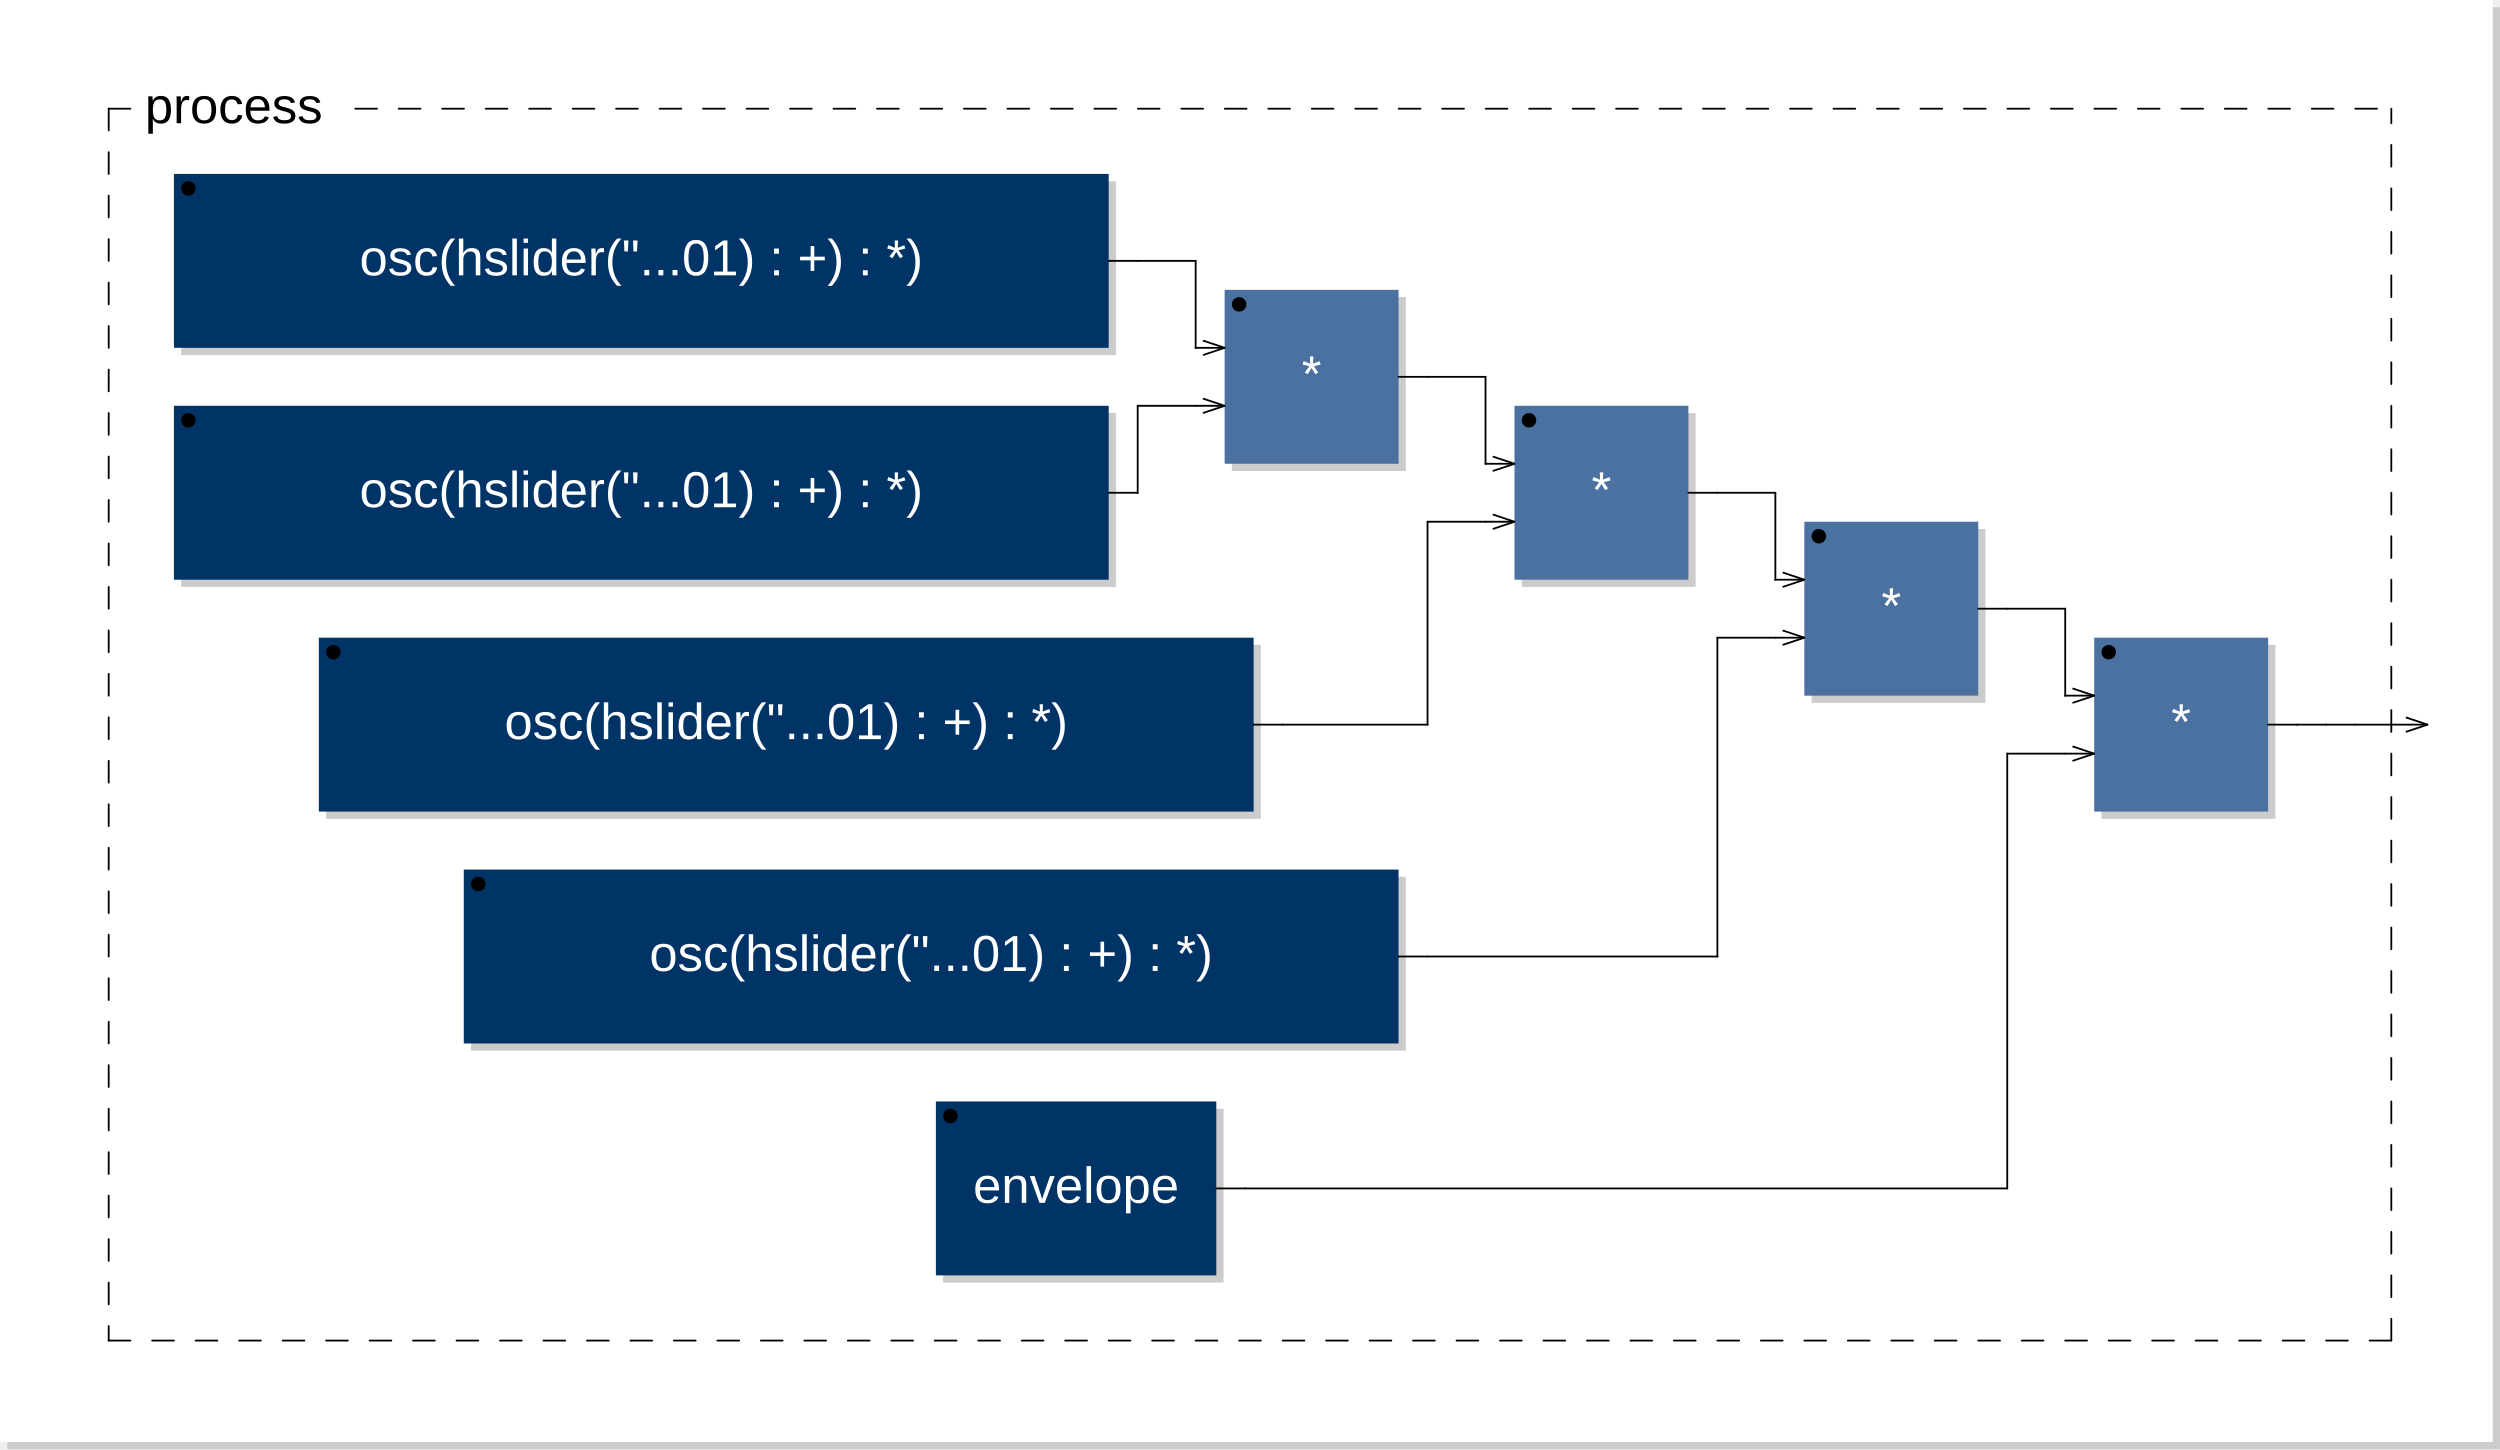
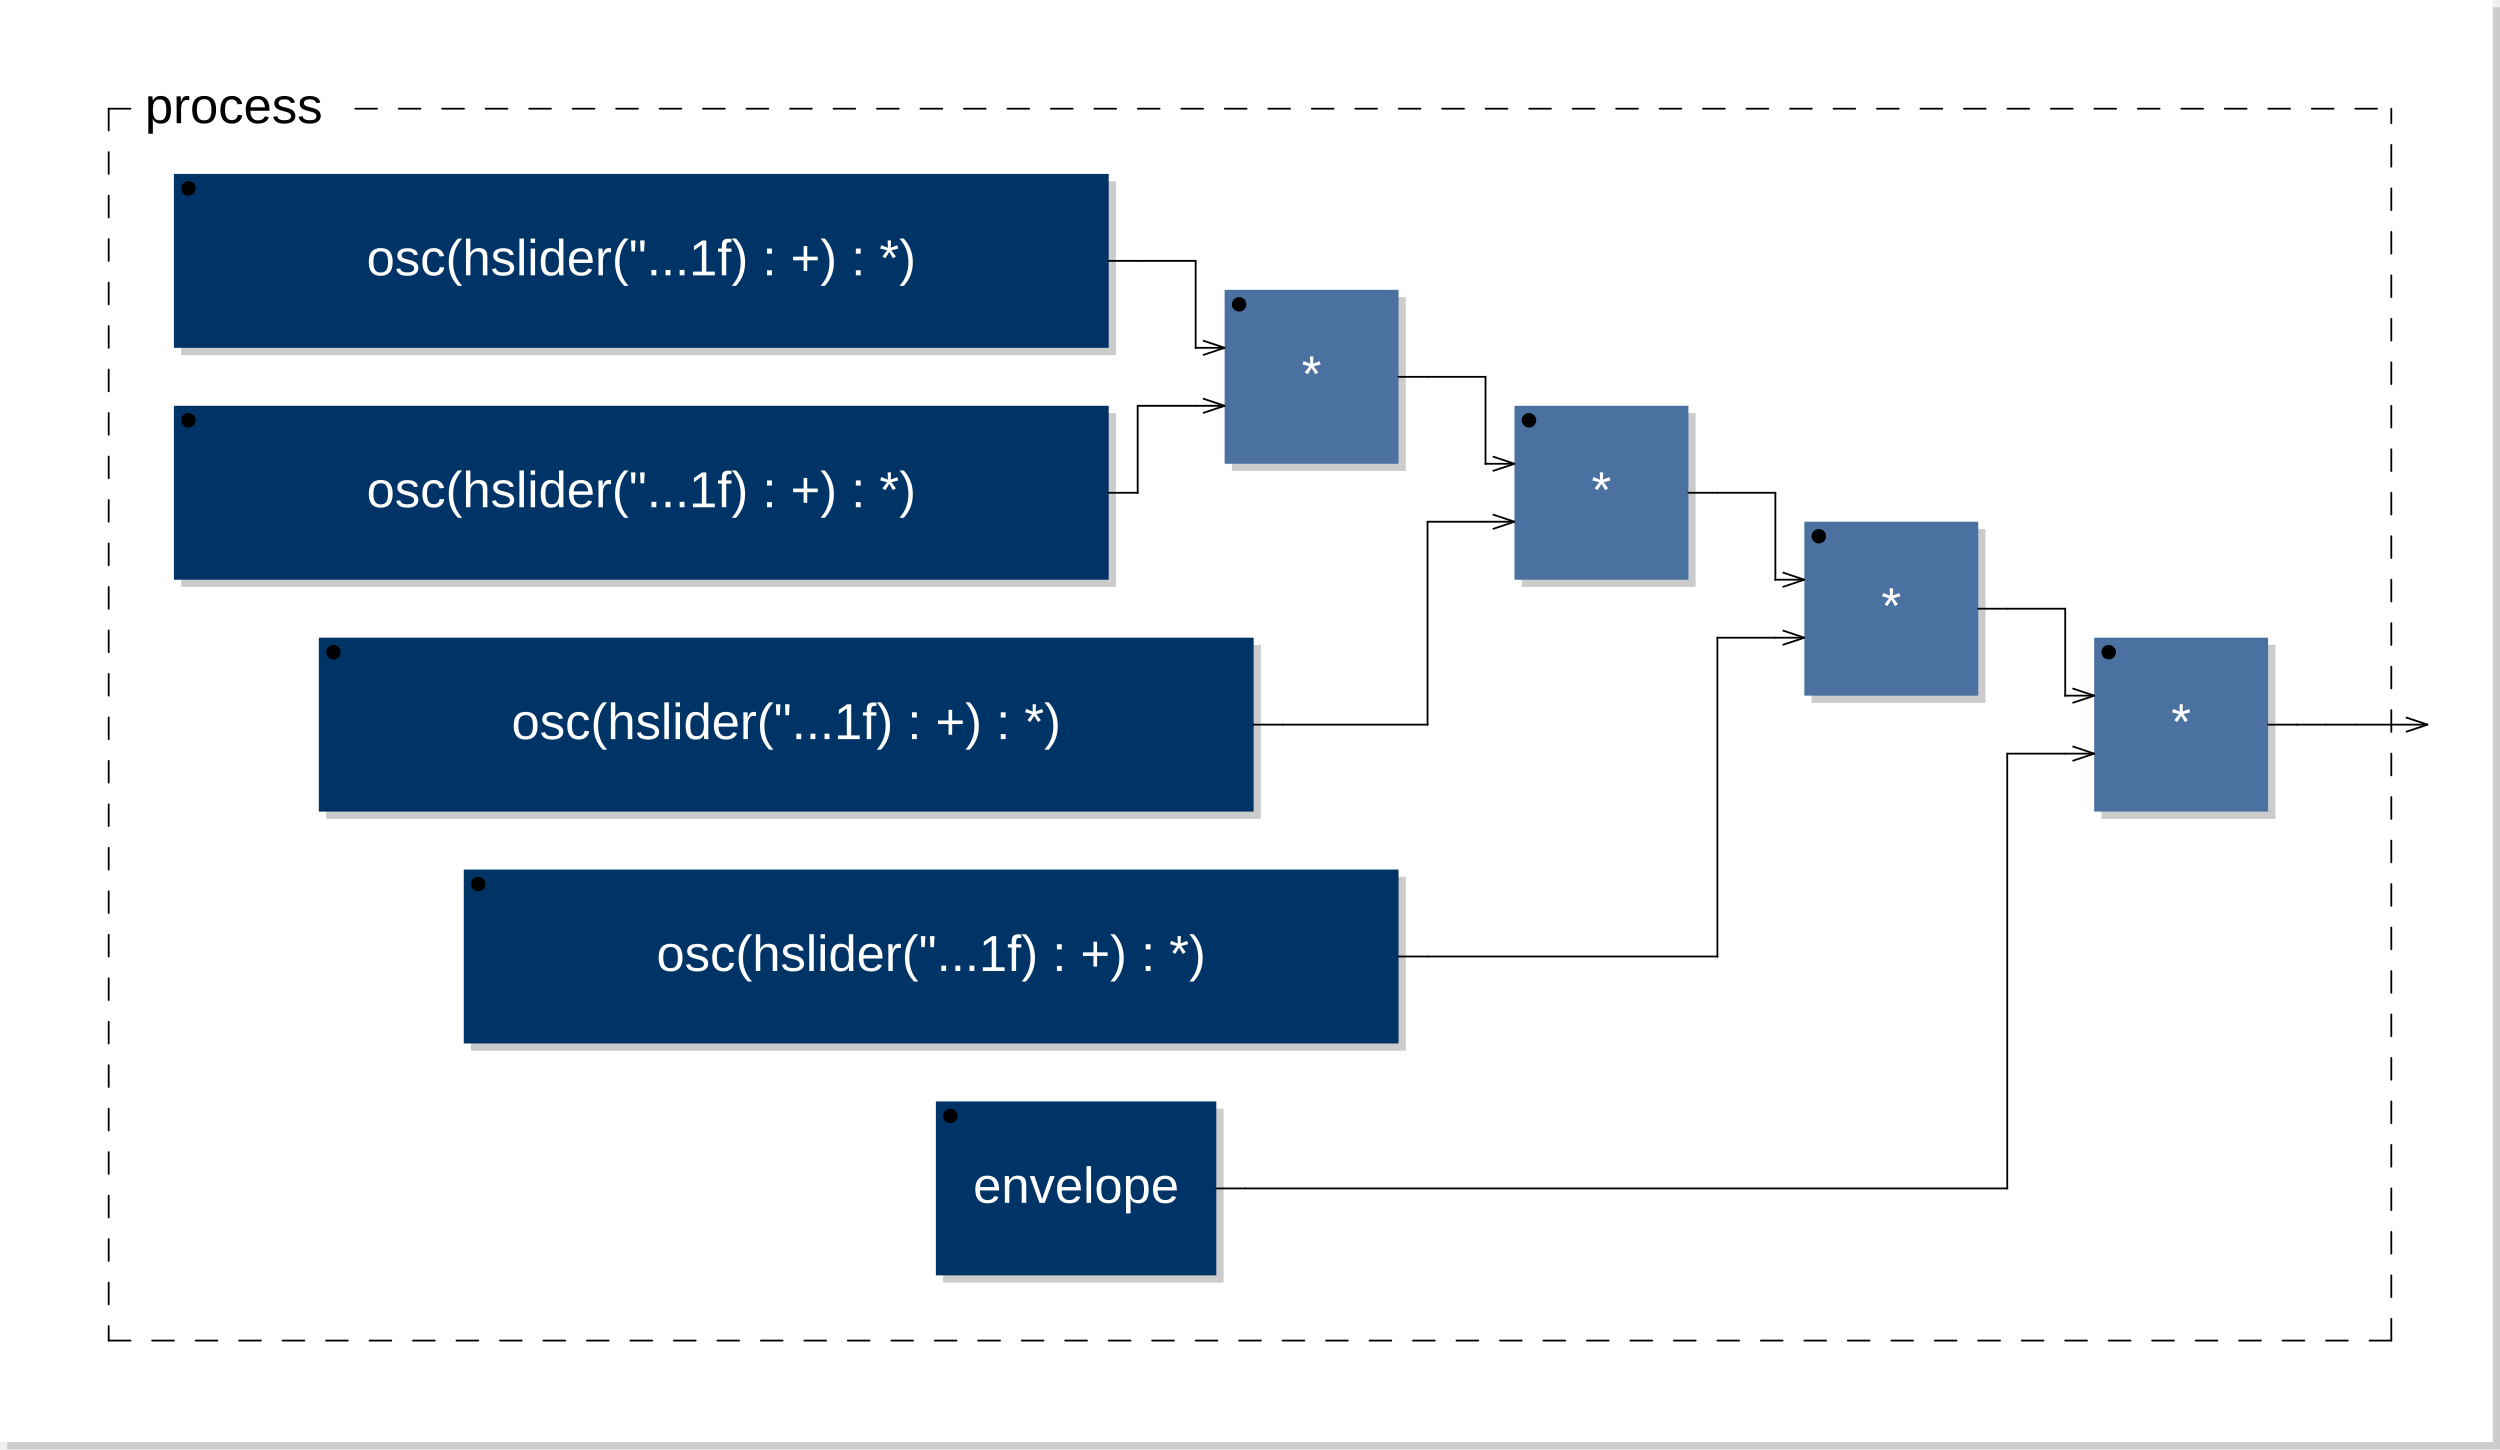
<svg xmlns="http://www.w3.org/2000/svg" xmlns:xlink="http://www.w3.org/1999/xlink" viewBox="0 0 345 200" width="172.5mm" height="100mm" version="1.1">
  <rect x="1" y="1" width="344" height="199" rx="0" ry="0" style="stroke:none;fill:#cccccc;" />
  <rect x="0" y="0" width="344" height="199" rx="0" ry="0" style="stroke:none;fill:#ffffff;" />
  <text x="10" y="7" font-family="Arial" font-size="7" />
-   <a xlink:href="osc-0x7f7e281d5300.svg">
+   <a xlink:href="osc-0x7f821af89c00.svg">
    <rect x="25" y="25" width="129" height="24" rx="0" ry="0" style="stroke:none;fill:#cccccc;" />
    <rect x="24" y="24" width="129" height="24" rx="0" ry="0" style="stroke:none;fill:#003366;" />
  </a>
-   <a xlink:href="osc-0x7f7e281d5300.svg">
-     <text x="88.5" y="38" font-family="Arial" font-size="7" text-anchor="middle" fill="#FFFFFF">osc(hslider("...01) : +) : *)</text>
+   <a xlink:href="osc-0x7f821af89c00.svg">
+     <text x="88.5" y="38" font-family="Arial" font-size="7" text-anchor="middle" fill="#FFFFFF">osc(hslider("...1f) : +) : *)</text>
  </a>
  <circle cx="26" cy="26" r="1" />
-   <a xlink:href="osc-0x7f7e281d56d0.svg">
+   <a xlink:href="osc-0x7f821af89f00.svg">
    <rect x="25" y="57" width="129" height="24" rx="0" ry="0" style="stroke:none;fill:#cccccc;" />
    <rect x="24" y="56" width="129" height="24" rx="0" ry="0" style="stroke:none;fill:#003366;" />
  </a>
-   <a xlink:href="osc-0x7f7e281d56d0.svg">
-     <text x="88.5" y="70" font-family="Arial" font-size="7" text-anchor="middle" fill="#FFFFFF">osc(hslider("...01) : +) : *)</text>
+   <a xlink:href="osc-0x7f821af89f00.svg">
+     <text x="88.5" y="70" font-family="Arial" font-size="7" text-anchor="middle" fill="#FFFFFF">osc(hslider("...1f) : +) : *)</text>
  </a>
  <circle cx="26" cy="58" r="1" />
  <rect x="170" y="41" width="24" height="24" rx="0" ry="0" style="stroke:none;fill:#cccccc;" />
  <rect x="169" y="40" width="24" height="24" rx="0" ry="0" style="stroke:none;fill:#4B71A1;" />
  <text x="181" y="54" font-family="Arial" font-size="7" text-anchor="middle" fill="#FFFFFF">*</text>
  <circle cx="171" cy="42" r="1" />
  <line x1="166" y1="47" x2="169" y2="48" transform="rotate(0,169,48)" style="stroke: black; stroke-width:0.25;" />
  <line x1="166" y1="49" x2="169" y2="48" transform="rotate(0,169,48)" style="stroke: black; stroke-width:0.25;" />
  <line x1="166" y1="55" x2="169" y2="56" transform="rotate(0,169,56)" style="stroke: black; stroke-width:0.25;" />
  <line x1="166" y1="57" x2="169" y2="56" transform="rotate(0,169,56)" style="stroke: black; stroke-width:0.25;" />
-   <a xlink:href="osc-0x7f7e281d5cc0.svg">
+   <a xlink:href="osc-0x7f821af8a3c0.svg">
    <rect x="45" y="89" width="129" height="24" rx="0" ry="0" style="stroke:none;fill:#cccccc;" />
    <rect x="44" y="88" width="129" height="24" rx="0" ry="0" style="stroke:none;fill:#003366;" />
  </a>
-   <a xlink:href="osc-0x7f7e281d5cc0.svg">
-     <text x="108.5" y="102" font-family="Arial" font-size="7" text-anchor="middle" fill="#FFFFFF">osc(hslider("...01) : +) : *)</text>
+   <a xlink:href="osc-0x7f821af8a3c0.svg">
+     <text x="108.5" y="102" font-family="Arial" font-size="7" text-anchor="middle" fill="#FFFFFF">osc(hslider("...1f) : +) : *)</text>
  </a>
  <circle cx="46" cy="90" r="1" />
  <rect x="210" y="57" width="24" height="24" rx="0" ry="0" style="stroke:none;fill:#cccccc;" />
  <rect x="209" y="56" width="24" height="24" rx="0" ry="0" style="stroke:none;fill:#4B71A1;" />
  <text x="221" y="70" font-family="Arial" font-size="7" text-anchor="middle" fill="#FFFFFF">*</text>
  <circle cx="211" cy="58" r="1" />
  <line x1="206" y1="63" x2="209" y2="64" transform="rotate(0,209,64)" style="stroke: black; stroke-width:0.25;" />
  <line x1="206" y1="65" x2="209" y2="64" transform="rotate(0,209,64)" style="stroke: black; stroke-width:0.25;" />
  <line x1="206" y1="71" x2="209" y2="72" transform="rotate(0,209,72)" style="stroke: black; stroke-width:0.25;" />
  <line x1="206" y1="73" x2="209" y2="72" transform="rotate(0,209,72)" style="stroke: black; stroke-width:0.25;" />
-   <a xlink:href="osc-0x7f7e281d62b0.svg">
+   <a xlink:href="osc-0x7f821af8a880.svg">
    <rect x="65" y="121" width="129" height="24" rx="0" ry="0" style="stroke:none;fill:#cccccc;" />
    <rect x="64" y="120" width="129" height="24" rx="0" ry="0" style="stroke:none;fill:#003366;" />
  </a>
-   <a xlink:href="osc-0x7f7e281d62b0.svg">
-     <text x="128.5" y="134" font-family="Arial" font-size="7" text-anchor="middle" fill="#FFFFFF">osc(hslider("...01) : +) : *)</text>
+   <a xlink:href="osc-0x7f821af8a880.svg">
+     <text x="128.5" y="134" font-family="Arial" font-size="7" text-anchor="middle" fill="#FFFFFF">osc(hslider("...1f) : +) : *)</text>
  </a>
  <circle cx="66" cy="122" r="1" />
  <rect x="250" y="73" width="24" height="24" rx="0" ry="0" style="stroke:none;fill:#cccccc;" />
  <rect x="249" y="72" width="24" height="24" rx="0" ry="0" style="stroke:none;fill:#4B71A1;" />
  <text x="261" y="86" font-family="Arial" font-size="7" text-anchor="middle" fill="#FFFFFF">*</text>
  <circle cx="251" cy="74" r="1" />
  <line x1="246" y1="79" x2="249" y2="80" transform="rotate(0,249,80)" style="stroke: black; stroke-width:0.25;" />
  <line x1="246" y1="81" x2="249" y2="80" transform="rotate(0,249,80)" style="stroke: black; stroke-width:0.25;" />
  <line x1="246" y1="87" x2="249" y2="88" transform="rotate(0,249,88)" style="stroke: black; stroke-width:0.25;" />
  <line x1="246" y1="89" x2="249" y2="88" transform="rotate(0,249,88)" style="stroke: black; stroke-width:0.25;" />
-   <a xlink:href="envelope-0x7f7e2802a3f0.svg">
+   <a xlink:href="envelope-0x7f821af895a0.svg">
    <rect x="130.15" y="153" width="38.7" height="24" rx="0" ry="0" style="stroke:none;fill:#cccccc;" />
    <rect x="129.15" y="152" width="38.7" height="24" rx="0" ry="0" style="stroke:none;fill:#003366;" />
  </a>
-   <a xlink:href="envelope-0x7f7e2802a3f0.svg">
+   <a xlink:href="envelope-0x7f821af895a0.svg">
    <text x="148.5" y="166" font-family="Arial" font-size="7" text-anchor="middle" fill="#FFFFFF">envelope</text>
  </a>
  <circle cx="131.15" cy="154" r="1" />
  <rect x="290" y="89" width="24" height="24" rx="0" ry="0" style="stroke:none;fill:#cccccc;" />
  <rect x="289" y="88" width="24" height="24" rx="0" ry="0" style="stroke:none;fill:#4B71A1;" />
  <text x="301" y="102" font-family="Arial" font-size="7" text-anchor="middle" fill="#FFFFFF">*</text>
  <circle cx="291" cy="90" r="1" />
  <line x1="286" y1="95" x2="289" y2="96" transform="rotate(0,289,96)" style="stroke: black; stroke-width:0.25;" />
  <line x1="286" y1="97" x2="289" y2="96" transform="rotate(0,289,96)" style="stroke: black; stroke-width:0.25;" />
  <line x1="286" y1="103" x2="289" y2="104" transform="rotate(0,289,104)" style="stroke: black; stroke-width:0.25;" />
  <line x1="286" y1="105" x2="289" y2="104" transform="rotate(0,289,104)" style="stroke: black; stroke-width:0.25;" />
  <line x1="15" y1="15" x2="15" y2="185" style="stroke: black; stroke-linecap:round; stroke-width:0.25; stroke-dasharray:3,3;" />
  <line x1="15" y1="185" x2="330" y2="185" style="stroke: black; stroke-linecap:round; stroke-width:0.25; stroke-dasharray:3,3;" />
  <line x1="330" y1="185" x2="330" y2="15" style="stroke: black; stroke-linecap:round; stroke-width:0.25; stroke-dasharray:3,3;" />
  <line x1="15" y1="15" x2="20" y2="15" style="stroke: black; stroke-linecap:round; stroke-width:0.25; stroke-dasharray:3,3;" />
  <line x1="49.025" y1="15" x2="330" y2="15" style="stroke: black; stroke-linecap:round; stroke-width:0.25; stroke-dasharray:3,3;" />
  <text x="20" y="17" font-family="Arial" font-size="7">process</text>
  <line x1="332" y1="99" x2="335" y2="100" transform="rotate(0,335,100)" style="stroke: black; stroke-width:0.25;" />
  <line x1="332" y1="101" x2="335" y2="100" transform="rotate(0,335,100)" style="stroke: black; stroke-width:0.25;" />
  <line x1="153" y1="36" x2="157" y2="36" style="stroke:black; stroke-linecap:round; stroke-width:0.25;" />
  <line x1="153" y1="68" x2="157" y2="68" style="stroke:black; stroke-linecap:round; stroke-width:0.25;" />
  <line x1="157" y1="36" x2="165" y2="36" style="stroke:black; stroke-linecap:round; stroke-width:0.25;" />
  <line x1="157" y1="56" x2="165" y2="56" style="stroke:black; stroke-linecap:round; stroke-width:0.25;" />
  <line x1="157" y1="68" x2="157" y2="56" style="stroke:black; stroke-linecap:round; stroke-width:0.25;" />
  <line x1="157" y1="68" x2="157" y2="68" style="stroke:black; stroke-linecap:round; stroke-width:0.25;" />
  <line x1="165" y1="36" x2="165" y2="48" style="stroke:black; stroke-linecap:round; stroke-width:0.25;" />
  <line x1="165" y1="48" x2="165" y2="48" style="stroke:black; stroke-linecap:round; stroke-width:0.25;" />
  <line x1="165" y1="48" x2="169" y2="48" style="stroke:black; stroke-linecap:round; stroke-width:0.25;" />
  <line x1="165" y1="56" x2="169" y2="56" style="stroke:black; stroke-linecap:round; stroke-width:0.25;" />
  <line x1="167.85" y1="164" x2="171.85" y2="164" style="stroke:black; stroke-linecap:round; stroke-width:0.25;" />
  <line x1="171.85" y1="164" x2="277" y2="164" style="stroke:black; stroke-linecap:round; stroke-width:0.25;" />
  <line x1="173" y1="100" x2="177" y2="100" style="stroke:black; stroke-linecap:round; stroke-width:0.25;" />
  <line x1="177" y1="100" x2="197" y2="100" style="stroke:black; stroke-linecap:round; stroke-width:0.25;" />
  <line x1="193" y1="52" x2="197" y2="52" style="stroke:black; stroke-linecap:round; stroke-width:0.25;" />
  <line x1="193" y1="132" x2="197" y2="132" style="stroke:black; stroke-linecap:round; stroke-width:0.25;" />
  <line x1="197" y1="52" x2="205" y2="52" style="stroke:black; stroke-linecap:round; stroke-width:0.25;" />
  <line x1="197" y1="72" x2="205" y2="72" style="stroke:black; stroke-linecap:round; stroke-width:0.25;" />
  <line x1="197" y1="100" x2="197" y2="72" style="stroke:black; stroke-linecap:round; stroke-width:0.25;" />
  <line x1="197" y1="100" x2="197" y2="100" style="stroke:black; stroke-linecap:round; stroke-width:0.25;" />
  <line x1="197" y1="132" x2="237" y2="132" style="stroke:black; stroke-linecap:round; stroke-width:0.25;" />
  <line x1="205" y1="52" x2="205" y2="64" style="stroke:black; stroke-linecap:round; stroke-width:0.25;" />
  <line x1="205" y1="64" x2="205" y2="64" style="stroke:black; stroke-linecap:round; stroke-width:0.25;" />
  <line x1="205" y1="64" x2="209" y2="64" style="stroke:black; stroke-linecap:round; stroke-width:0.25;" />
  <line x1="205" y1="72" x2="209" y2="72" style="stroke:black; stroke-linecap:round; stroke-width:0.25;" />
  <line x1="233" y1="68" x2="237" y2="68" style="stroke:black; stroke-linecap:round; stroke-width:0.25;" />
  <line x1="237" y1="68" x2="245" y2="68" style="stroke:black; stroke-linecap:round; stroke-width:0.25;" />
  <line x1="237" y1="88" x2="245" y2="88" style="stroke:black; stroke-linecap:round; stroke-width:0.25;" />
  <line x1="237" y1="132" x2="237" y2="88" style="stroke:black; stroke-linecap:round; stroke-width:0.25;" />
  <line x1="237" y1="132" x2="237" y2="132" style="stroke:black; stroke-linecap:round; stroke-width:0.25;" />
  <line x1="245" y1="68" x2="245" y2="80" style="stroke:black; stroke-linecap:round; stroke-width:0.25;" />
  <line x1="245" y1="80" x2="245" y2="80" style="stroke:black; stroke-linecap:round; stroke-width:0.25;" />
  <line x1="245" y1="80" x2="249" y2="80" style="stroke:black; stroke-linecap:round; stroke-width:0.25;" />
  <line x1="245" y1="88" x2="249" y2="88" style="stroke:black; stroke-linecap:round; stroke-width:0.25;" />
  <line x1="273" y1="84" x2="277" y2="84" style="stroke:black; stroke-linecap:round; stroke-width:0.25;" />
  <line x1="277" y1="84" x2="285" y2="84" style="stroke:black; stroke-linecap:round; stroke-width:0.25;" />
  <line x1="277" y1="104" x2="285" y2="104" style="stroke:black; stroke-linecap:round; stroke-width:0.25;" />
  <line x1="277" y1="164" x2="277" y2="104" style="stroke:black; stroke-linecap:round; stroke-width:0.25;" />
  <line x1="277" y1="164" x2="277" y2="164" style="stroke:black; stroke-linecap:round; stroke-width:0.25;" />
  <line x1="285" y1="84" x2="285" y2="96" style="stroke:black; stroke-linecap:round; stroke-width:0.25;" />
  <line x1="285" y1="96" x2="285" y2="96" style="stroke:black; stroke-linecap:round; stroke-width:0.25;" />
  <line x1="285" y1="96" x2="289" y2="96" style="stroke:black; stroke-linecap:round; stroke-width:0.25;" />
  <line x1="285" y1="104" x2="289" y2="104" style="stroke:black; stroke-linecap:round; stroke-width:0.25;" />
  <line x1="313" y1="100" x2="317" y2="100" style="stroke:black; stroke-linecap:round; stroke-width:0.25;" />
  <line x1="317" y1="100" x2="317" y2="100" style="stroke:black; stroke-linecap:round; stroke-width:0.25;" />
  <line x1="317" y1="100" x2="321" y2="100" style="stroke:black; stroke-linecap:round; stroke-width:0.25;" />
  <line x1="321" y1="100" x2="325" y2="100" style="stroke:black; stroke-linecap:round; stroke-width:0.25;" />
  <line x1="325" y1="100" x2="335" y2="100" style="stroke:black; stroke-linecap:round; stroke-width:0.25;" />
</svg>
